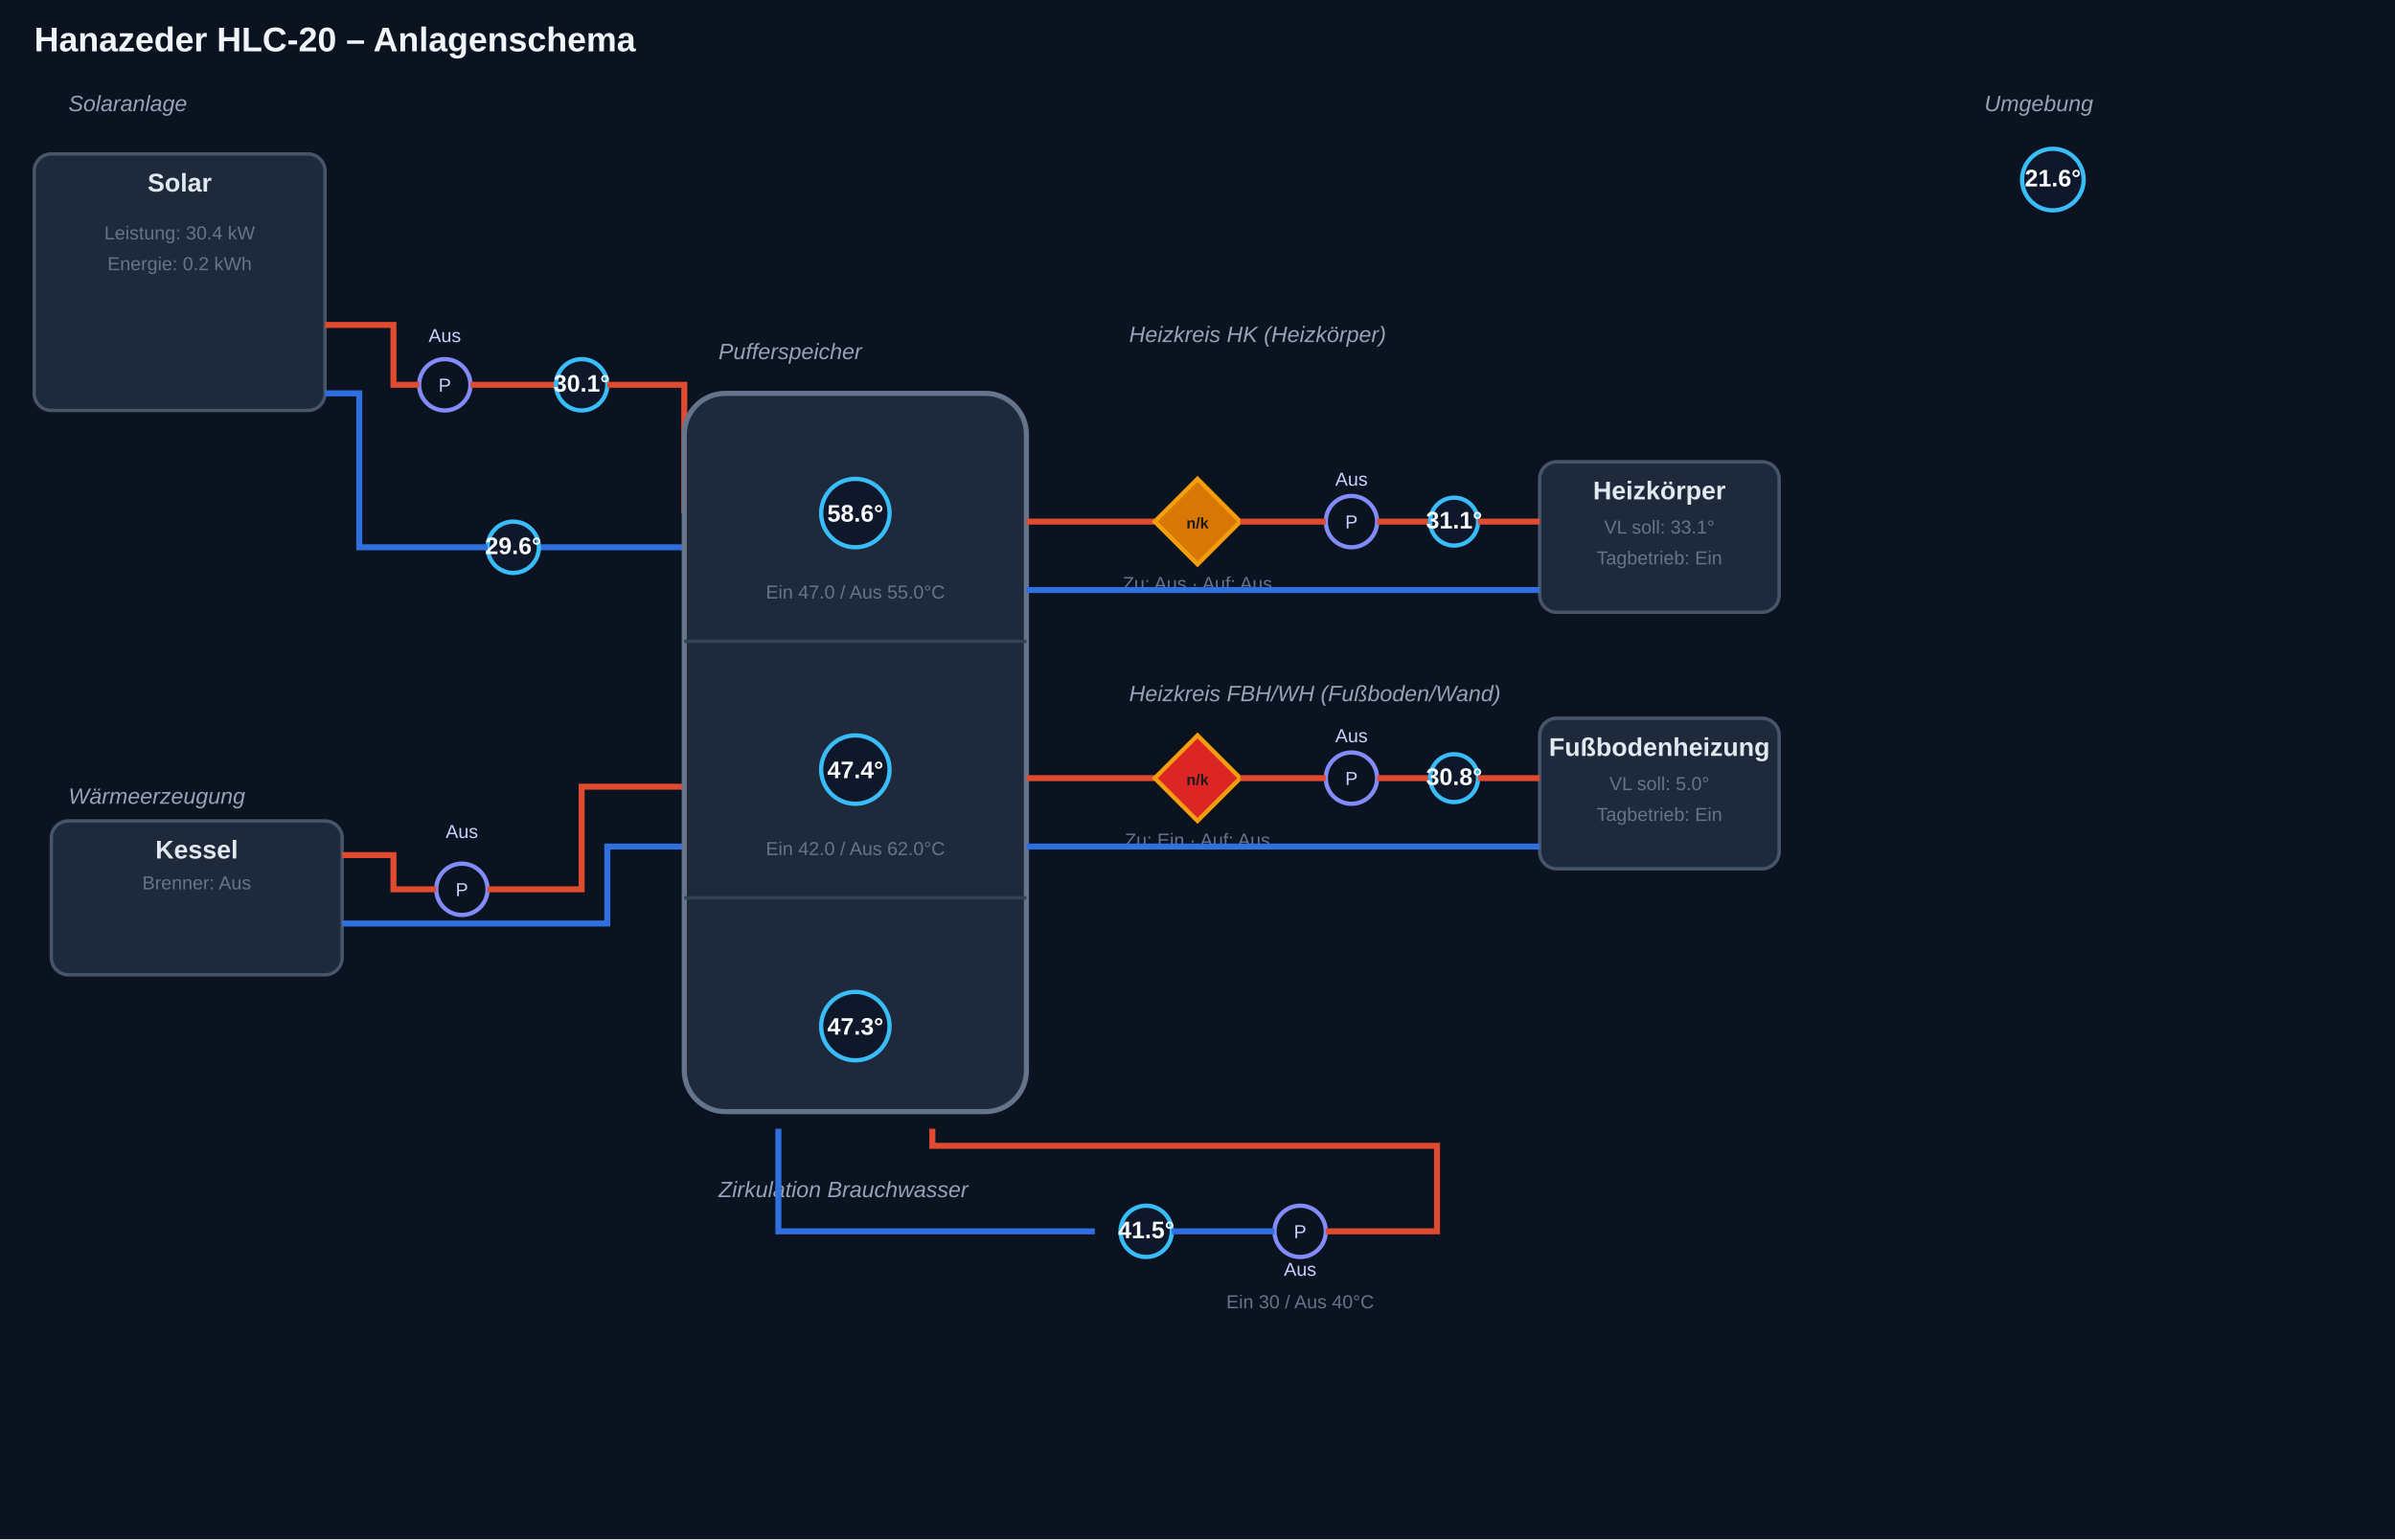
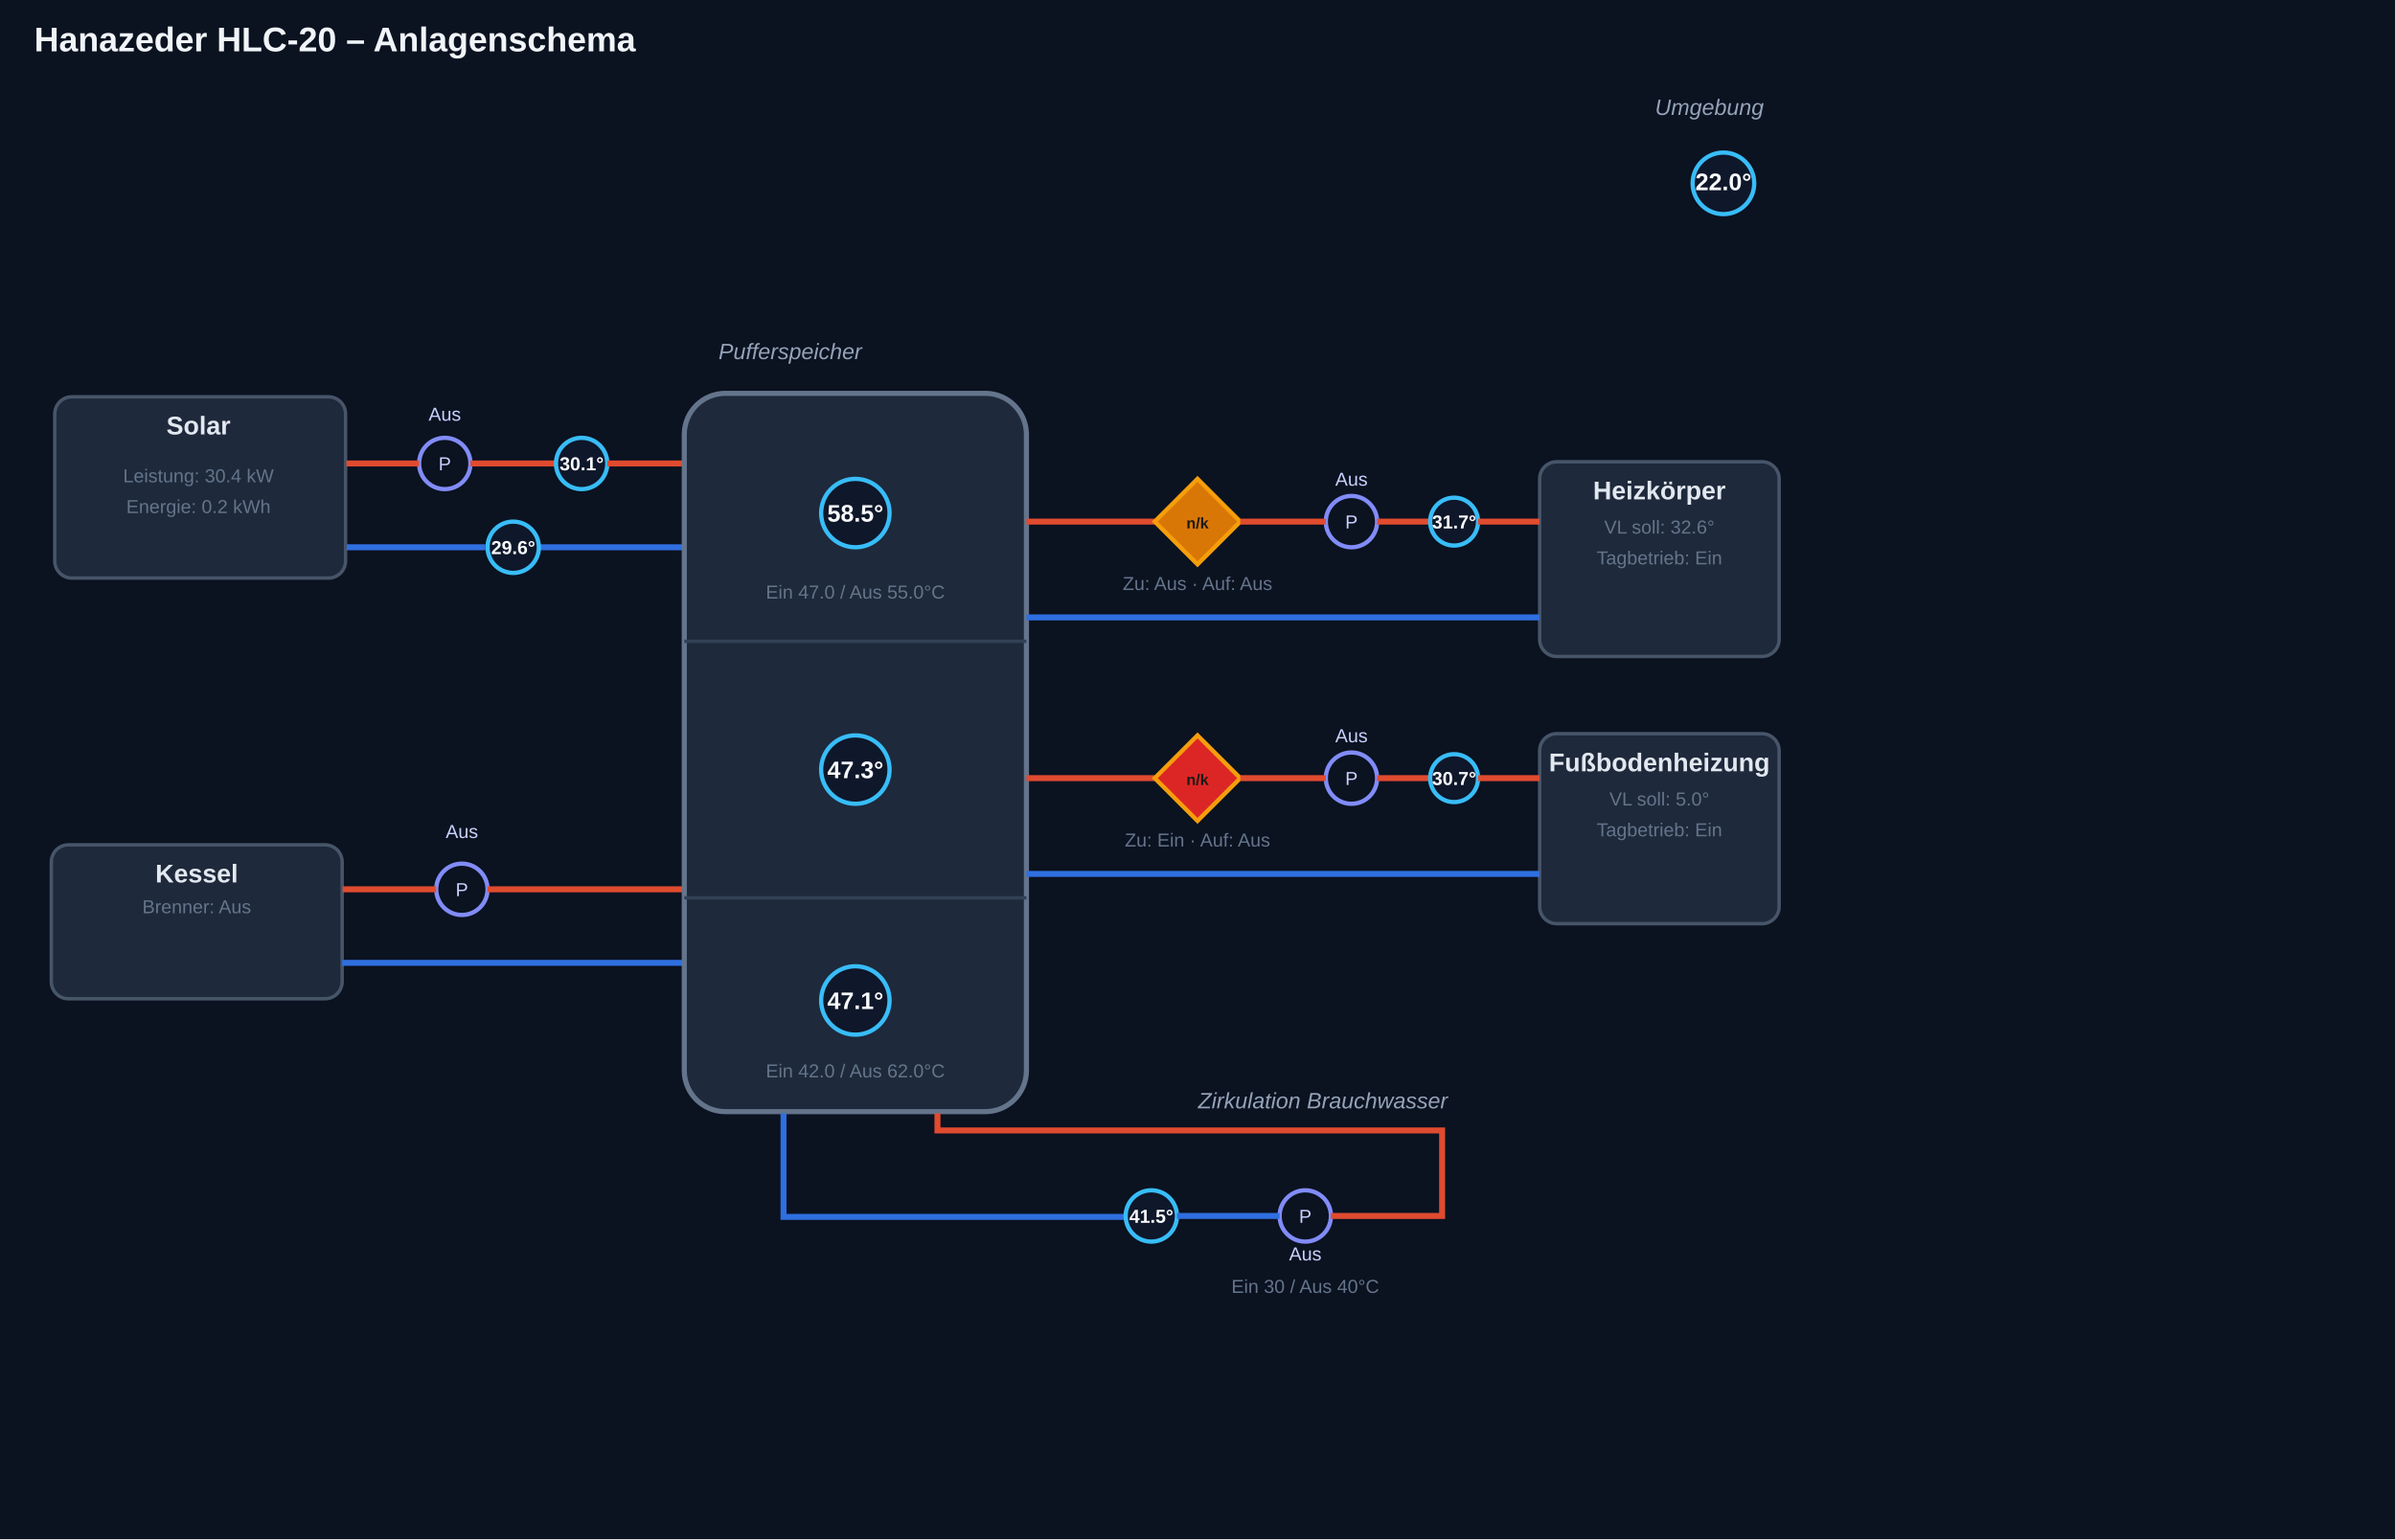
<svg xmlns="http://www.w3.org/2000/svg" viewBox="0 0 1400 900" font-family="Segoe UI, Arial, sans-serif">
  <style>
    .vl { stroke:#e04b2f; stroke-width:3.5; fill:none; }
    .rl { stroke:#2f6fe0; stroke-width:3.5; fill:none; }
    .box { fill:#1e293b; stroke:#475569; stroke-width:2; rx:10; }
    .boxLabel { fill:#e2e8f0; font-size:15px; font-weight:600; }
    .sensor { fill:#0f172a; stroke:#38bdf8; stroke-width:2.5; }
    .sensorValue { fill:#f8fafc; font-size:14px; font-weight:700; text-anchor:middle; }
    .pump { fill:#312e81; stroke:#818cf8; stroke-width:2.5; }
    .pumpLabel { fill:#c7d2fe; font-size:11px; text-anchor:middle; }
    .mixer { fill:#3f2d0b; stroke:#f59e0b; stroke-width:2.5; }
    .mixerLabel { fill:#1c1917; font-size:9px; text-anchor:middle; font-weight:700; }
    .groupLabel { fill:#94a3b8; font-size:13px; font-style:italic; }
    .sectionTitle { fill:#f1f5f9; font-size:20px; font-weight:700; }
    .thresh { fill:#64748b; font-size:11px; }
  </style>
  <rect x="0" y="0" width="1400" height="900" fill="#0b1220" />
-   <text x="20" y="30" class="sectionTitle">Hanazeder HLC-20 – Anlagenschema</text>
-   <g id="group-solar">
-     <text x="40" y="65" class="groupLabel">Solaranlage</text>
-     <rect x="20" y="90" width="170" height="150" class="box" rx="8" />
-     <text x="105" y="112" class="boxLabel" text-anchor="middle" font-size="13">Solar</text>
-     <text x="105" y="140" class="thresh" text-anchor="middle" id="sensor-waermemenge_kw">Leistung: 30.4 kW</text>
-     <text x="105" y="158" class="thresh" text-anchor="middle" id="value-waermemenge_kwh">Energie: 0.2 kWh</text>
-     <circle id="pump-pumpe_solar" cx="260" cy="225" r="15" class="pump" style="fill:none" />
-     <text x="260" y="229" class="pumpLabel" font-size="13">P</text>
-     <text x="260" y="200" class="pumpLabel">Aus</text>
-     <path class="vl" d="M190,190 L230,190 L230,225 L245,225" />
-     <path class="vl" d="M275,225 L325,225" />
-     <circle id="sensor-vorl_solar" cx="340" cy="225" r="15" class="sensor" />
-     <text x="340" y="229" class="sensorValue" font-size="11">30.1°</text>
-     <path class="vl" d="M355,225 L400,225 L400,300" />
-     <path class="rl" d="M400,320 L315,320" />
-     <circle id="sensor-rueckl_solar" cx="300" cy="320" r="15" class="sensor" />
-     <text x="300" y="324" class="sensorValue" font-size="11">29.6°</text>
-     <path class="rl" d="M285,320 L210,320 L210,230 L190,230" />
+   <text x="20" y="30" class="sectionTitle" style="white-space: pre;">Hanazeder HLC-20 – Anlagenschema</text>
+   <g transform="matrix(1, 0, 0, 1, 1.650638, 35.21366)">
+     <rect x="30.354" y="196.815" width="170" height="105.983" class="box" rx="8" style="" />
+     <text x="114.354" y="218.815" class="boxLabel" text-anchor="middle" font-size="13" style="white-space: pre; font-size: 15px;">Solar</text>
+     <text x="114.354" y="246.815" class="thresh" text-anchor="middle" id="sensor-waermemenge_kw" style="white-space: pre; font-size: 11px;">Leistung: 30.4 kW</text>
+     <text x="114.354" y="264.815" class="thresh" text-anchor="middle" id="value-waermemenge_kwh" style="white-space: pre; font-size: 11px;">Energie: 0.2 kWh</text>
  </g>
-   <g id="group-kessel">
-     <text x="40" y="470" class="groupLabel">Wärmeerzeugung</text>
+   <circle id="pump-pumpe_solar" cx="260" cy="271" r="15" class="pump" style="fill:none" />
+   <text x="260" y="275" class="pumpLabel" font-size="13" style="white-space: pre; font-size: 11px;">P</text>
+   <text x="260" y="246" class="pumpLabel" id="pumpstatus-pumpe_solar" style="white-space: pre; font-size: 11px;">Aus</text>
+   <path class="vl" d="M 202.489 271 L 245 271" />
+   <path class="vl" d="M 275 271 L 325 271" />
+   <circle id="sensor-vorl_solar" cx="340" cy="271" r="15" class="sensor" />
+   <text class="sensorValue" style="font-size: 11px; white-space: pre;" x="340" y="275">30.1°</text>
+   <path class="vl" d="M 355 271 L 400 271" />
+   <path class="rl" d="M400,320 L315,320" />
+   <circle id="sensor-rueckl_solar" cx="300" cy="320" r="15" class="sensor" />
+   <text class="sensorValue" style="font-size: 11px; white-space: pre;" x="300" y="324">29.6°</text>
+   <path class="rl" d="M 283.799 320 L 202.747 320" />
+   <g transform="matrix(1, 0, 0, 1, 0, 14)">
    <rect x="30" y="480" width="170" height="90" class="box" rx="8" />
-     <text x="115" y="502" class="boxLabel" text-anchor="middle" font-size="13">Kessel</text>
-     <text x="115" y="520" class="thresh" text-anchor="middle" id="sensor-brenner">Brenner: Aus</text>
-     <circle id="pump-pumpe_kessel" cx="270" cy="520" r="15" class="pump" style="fill:none" />
-     <text x="270" y="524" class="pumpLabel" font-size="13">P</text>
-     <text x="270" y="490" class="pumpLabel">Aus</text>
-     <path class="vl" d="M200,500 L230,500 L230,520 L255,520" />
-     <path class="vl" d="M285,520 L340,520 L340,460 L400,460" />
-     <path class="rl" d="M400,495 L355,495 L355,540 L200,540" />
+     <text x="115" y="502" class="boxLabel" text-anchor="middle" font-size="13" style="white-space: pre;">Kessel</text>
+     <text x="115" y="520" class="thresh" text-anchor="middle" id="sensor-brenner" style="white-space: pre;">Brenner: Aus</text>
  </g>
-   <g id="group-puffer">
-     <text x="420" y="210" class="groupLabel">Pufferspeicher</text>
-     <rect x="400" y="230" width="200" height="420" rx="24" fill="#1e293b" stroke="#64748b" stroke-width="3" />
-     <line x1="400" y1="375" x2="600" y2="375" stroke="#334155" stroke-width="2" />
-     <line x1="400" y1="525" x2="600" y2="525" stroke="#334155" stroke-width="2" />
-     <circle id="sensor-puff_oben" cx="500" cy="300" r="20" class="sensor" />
-     <text id="value-puff_oben" x="500" y="305" class="sensorValue">58.6°</text>
-     <text x="500" y="350" class="thresh" text-anchor="middle" id="sensor-puffo_ein">Ein 47.0 / Aus 55.0°C</text>
-     <circle id="sensor-puff_mitte" cx="500" cy="450" r="20" class="sensor" />
-     <text id="value-puff_mitte" x="500" y="455" class="sensorValue">47.4°</text>
-     <text x="500" y="500" class="thresh" text-anchor="middle" id="sensor-puffm_ein">Ein 42.0 / Aus 62.0°C</text>
-     <circle id="sensor-puff_unten" cx="500" cy="600" r="20" class="sensor" />
-     <text id="value-puff_unten" x="500" y="605" class="sensorValue">47.3°</text>
+   <circle id="pump-pumpe_kessel" cx="270" cy="520" r="15" class="pump" style="fill:none" />
+   <text x="270" y="524" class="pumpLabel" font-size="13" style="white-space: pre;">P</text>
+   <text x="270" y="490" class="pumpLabel" id="pumpstatus-pumpe_kessel" style="white-space: pre;">Aus</text>
+   <path class="vl" d="M 200.288 520 L 255 520" />
+   <path class="vl" d="M 285 520 L 399.423 520" />
+   <path class="rl" d="M 399.567 563 L 200 563" />
+   <text x="420" y="210" class="groupLabel" style="white-space: pre;">Pufferspeicher</text>
+   <rect x="400" y="230" width="200" height="420" rx="24" fill="#1e293b" stroke="#64748b" stroke-width="3" />
+   <line x1="400" y1="375" x2="600" y2="375" stroke="#334155" stroke-width="2" />
+   <line x1="400" y1="525" x2="600" y2="525" stroke="#334155" stroke-width="2" />
+   <circle id="sensor-puff_oben" cx="500" cy="300" r="20" class="sensor" />
+   <text id="value-puff_oben" x="500" y="305" class="sensorValue" style="white-space: pre;">58.5°</text>
+   <text x="500" y="350" class="thresh" text-anchor="middle" id="sensor-puffo_ein" style="white-space: pre;">Ein 47.0 / Aus 55.0°C</text>
+   <circle id="sensor-puff_mitte" cx="500" cy="450" r="20" class="sensor" />
+   <text id="value-puff_mitte" x="500" y="455" class="sensorValue" style="white-space: pre;">47.3°</text>
+   <text x="500" y="630" class="thresh" text-anchor="middle" id="sensor-puffm_ein" style="white-space: pre; font-size: 11px;">Ein 42.0 / Aus 62.0°C</text>
+   <circle id="sensor-puff_unten" cx="500" cy="585" r="20" class="sensor" />
+   <text id="value-puff_unten" x="500" y="590" class="sensorValue" style="white-space: pre; font-size: 14px;">47.1°</text>
+   <path class="vl" d="M600,305 L675,305" />
+   <polygon id="mixer-mischer_hk" points="700,280 725,305 700,330 675,305" class="mixer" style="fill:#d97706" />
+   <text x="700" y="309" class="mixerLabel" style="white-space: pre;">n/k</text>
+   <text x="700" y="345" class="thresh" text-anchor="middle" id="sensor-mischer_hk_zu" style="white-space: pre;">Zu: Aus · Auf: Aus</text>
+   <circle id="pump-pumpe_hk" cx="790" cy="305" r="15" class="pump" style="fill:none" />
+   <text x="790" y="309" class="pumpLabel" font-size="12" style="white-space: pre;">P</text>
+   <text x="790" y="284" class="pumpLabel" id="pumpstatus-pumpe_hk" style="white-space: pre;">Aus</text>
+   <path class="vl" d="M725,305 L775,305" />
+   <g>
+     <rect x="900" y="270" width="140" height="113.86" class="box" rx="8" style="" />
+     <text x="970" y="292" class="boxLabel" text-anchor="middle" font-size="13" style="white-space: pre;">Heizkörper</text>
+     <text x="970" y="312" class="thresh" text-anchor="middle" id="sensor-vl_soll_hk" style="white-space: pre;">VL soll: 32.6°</text>
+     <text x="970" y="330" class="thresh" text-anchor="middle" id="sensor-hk_tagbetrieb" style="white-space: pre;">Tagbetrieb: Ein</text>
  </g>
-   <g id="group-hk">
-     <text x="660" y="200" class="groupLabel">Heizkreis HK (Heizkörper)</text>
-     <path class="vl" d="M600,305 L675,305" />
-     <polygon id="mixer-mischer_hk" points="700,280 725,305 700,330 675,305" class="mixer" style="fill:#d97706" />
-     <text x="700" y="309" class="mixerLabel">n/k</text>
-     <text x="700" y="345" class="thresh" text-anchor="middle" id="sensor-mischer_hk_zu">Zu: Aus · Auf: Aus</text>
-     <circle id="pump-pumpe_hk" cx="790" cy="305" r="15" class="pump" style="fill:none" />
-     <text x="790" y="309" class="pumpLabel" font-size="12">P</text>
-     <text x="790" y="284" class="pumpLabel">Aus</text>
-     <path class="vl" d="M725,305 L775,305" />
-     <rect x="900" y="270" width="140" height="88" class="box" rx="8" />
-     <text x="970" y="292" class="boxLabel" text-anchor="middle" font-size="13">Heizkörper</text>
-     <text x="970" y="312" class="thresh" text-anchor="middle" id="sensor-vl_soll_hk">VL soll: 33.1°</text>
-     <text x="970" y="330" class="thresh" text-anchor="middle" id="sensor-hk_tagbetrieb">Tagbetrieb: Ein</text>
-     <path class="vl" d="M805,305 L836,305" />
-     <circle id="sensor-vl_ist_hk" cx="850" cy="305" r="14" class="sensor" />
-     <text x="850" y="309" class="sensorValue" font-size="11">31.1°</text>
-     <path class="vl" d="M864,305 L900,305" />
-     <path class="rl" d="M900,345 L600,345" />
+   <path class="vl" d="M805,305 L836,305" />
+   <circle id="sensor-vl_ist_hk" cx="850" cy="305" r="14" class="sensor" />
+   <text class="sensorValue" style="font-size: 11px; white-space: pre;" x="850" y="309">31.7°</text>
+   <path class="vl" d="M864,305 L900,305" />
+   <path class="rl" d="M 900 361 L 600 361" />
+   <path class="vl" d="M600,455 L675,455" />
+   <polygon id="mixer-mischer_fbh" points="700,430 725,455 700,480 675,455" class="mixer" style="fill:#dc2626" />
+   <text x="700" y="459" class="mixerLabel" style="white-space: pre;">n/k</text>
+   <text x="700" y="495" class="thresh" text-anchor="middle" id="sensor-mischer_fbh_zu" style="white-space: pre;">Zu: Ein · Auf: Aus</text>
+   <circle id="pump-pumpe_fbh" cx="790" cy="455" r="15" class="pump" style="fill:none" />
+   <text x="790" y="459" class="pumpLabel" font-size="12" style="white-space: pre;">P</text>
+   <text x="790" y="434" class="pumpLabel" id="pumpstatus-pumpe_fbh" style="white-space: pre;">Aus</text>
+   <path class="vl" d="M725,455 L775,455" />
+   <g transform="matrix(1, 0, 0, 1, 0, 9)">
+     <rect x="900" y="420" width="140" height="111.109" class="box" rx="8" style="" />
+     <text x="970" y="442" class="boxLabel" text-anchor="middle" font-size="13" style="white-space: pre;">Fußbodenheizung</text>
+     <text x="970" y="462" class="thresh" text-anchor="middle" id="sensor-vl_soll_fbh" style="white-space: pre;">VL soll: 5.0°</text>
+     <text x="970" y="480" class="thresh" text-anchor="middle" id="sensor-fbh_tagbetrieb" style="white-space: pre;">Tagbetrieb: Ein</text>
  </g>
-   <g id="group-fbh">
-     <text x="660" y="410" class="groupLabel">Heizkreis FBH/WH (Fußboden/Wand)</text>
-     <path class="vl" d="M600,455 L675,455" />
-     <polygon id="mixer-mischer_fbh" points="700,430 725,455 700,480 675,455" class="mixer" style="fill:#dc2626" />
-     <text x="700" y="459" class="mixerLabel">n/k</text>
-     <text x="700" y="495" class="thresh" text-anchor="middle" id="sensor-mischer_fbh_zu">Zu: Ein · Auf: Aus</text>
-     <circle id="pump-pumpe_fbh" cx="790" cy="455" r="15" class="pump" style="fill:none" />
-     <text x="790" y="459" class="pumpLabel" font-size="12">P</text>
-     <text x="790" y="434" class="pumpLabel">Aus</text>
-     <path class="vl" d="M725,455 L775,455" />
-     <rect x="900" y="420" width="140" height="88" class="box" rx="8" />
-     <text x="970" y="442" class="boxLabel" text-anchor="middle" font-size="13">Fußbodenheizung</text>
-     <text x="970" y="462" class="thresh" text-anchor="middle" id="sensor-vl_soll_fbh">VL soll: 5.0°</text>
-     <text x="970" y="480" class="thresh" text-anchor="middle" id="sensor-fbh_tagbetrieb">Tagbetrieb: Ein</text>
-     <path class="vl" d="M805,455 L836,455" />
-     <circle id="sensor-vl_ist_fbh" cx="850" cy="455" r="14" class="sensor" />
-     <text x="850" y="459" class="sensorValue" font-size="11">30.8°</text>
-     <path class="vl" d="M864,455 L900,455" />
-     <path class="rl" d="M900,495 L600,495" />
-   </g>
-   <g id="group-zirk">
-     <text x="420" y="700" class="groupLabel">Zirkulation Brauchwasser</text>
-     <path class="rl" d="M455,660 L455,720 L640,720" />
-     <circle id="sensor-fuhl_zirku_bw" cx="670" cy="720" r="15" class="sensor" />
-     <text x="670" y="724" class="sensorValue" font-size="12">41.5°</text>
-     <circle id="pump-pumpe_zirk" cx="760" cy="720" r="15" class="pump" style="fill:none" />
-     <text x="760" y="724" class="pumpLabel" font-size="12">P</text>
-     <text x="760" y="746" class="pumpLabel">Aus</text>
-     <path class="rl" d="M685,720 L745,720" />
-     <path class="vl" d="M775,720 L840,720 L840,670 L545,670 L545,660" />
-     <text x="760" y="765" class="thresh" text-anchor="middle">Ein 30 / Aus 40°C</text>
-   </g>
-   <g id="group-umgebung">
-     <text x="1160" y="65" class="groupLabel">Umgebung</text>
+   <path class="vl" d="M805,455 L836,455" />
+   <circle id="sensor-vl_ist_fbh" cx="850" cy="455" r="14" class="sensor" />
+   <text class="sensorValue" style="font-size: 11px; white-space: pre;" x="850" y="459">30.7°</text>
+   <path class="vl" d="M864,455 L900,455" />
+   <path class="rl" d="M 900 511 L 600 511" />
+   <text x="700.307" y="648.083" class="groupLabel" style="white-space: pre; stroke-width: 1; font-size: 13px;">Zirkulation Brauchwasser</text>
+   <path class="rl" d="M 458 651 L 458 711.55 L 657.305 711.55" style="stroke-width: 3.5;" />
+   <circle id="sensor-fuhl_zirku_bw" cx="673" cy="711" r="15" class="sensor" style="stroke-width: 2.5;" />
+   <text class="sensorValue" style="font-size: 11px; white-space: pre; stroke-width: 1;" x="673" y="715">41.5°</text>
+   <circle id="pump-pumpe_zirk" cx="763" cy="711" r="15" class="pump" style="fill: none; stroke-width: 2.5;" />
+   <text x="763" y="715" class="pumpLabel" font-size="12" style="white-space: pre; stroke-width: 1; font-size: 11px;">P</text>
+   <text x="763" y="737" class="pumpLabel" id="pumpstatus-pumpe_zirk" style="white-space: pre; stroke-width: 1; font-size: 11px;">Aus</text>
+   <path class="rl" d="M 688 711.001 L 748 711.001" style="stroke-width: 3.5;" />
+   <path class="vl" d="M 778 711 L 843 711 L 843 661 L 548 661 L 548 651" style="stroke-width: 3.5;" />
+   <text x="763" y="756" class="thresh" text-anchor="middle" style="white-space: pre; stroke-width: 1; font-size: 11px;">Ein 30 / Aus 40°C</text>
+   <g id="group-umgebung" transform="matrix(1, 0, 0, 1, -192.5745, 2.200842)">
+     <text x="1160" y="65" class="groupLabel" style="white-space: pre;">Umgebung</text>
    <circle id="sensor-aussenfuehler" cx="1200" cy="105" r="18" class="sensor" />
-     <text x="1200" y="109" class="sensorValue" font-size="12">21.6°</text>
+     <text x="1200" y="109" class="sensorValue" font-size="12" style="white-space: pre;">22.0°</text>
  </g>
</svg>
